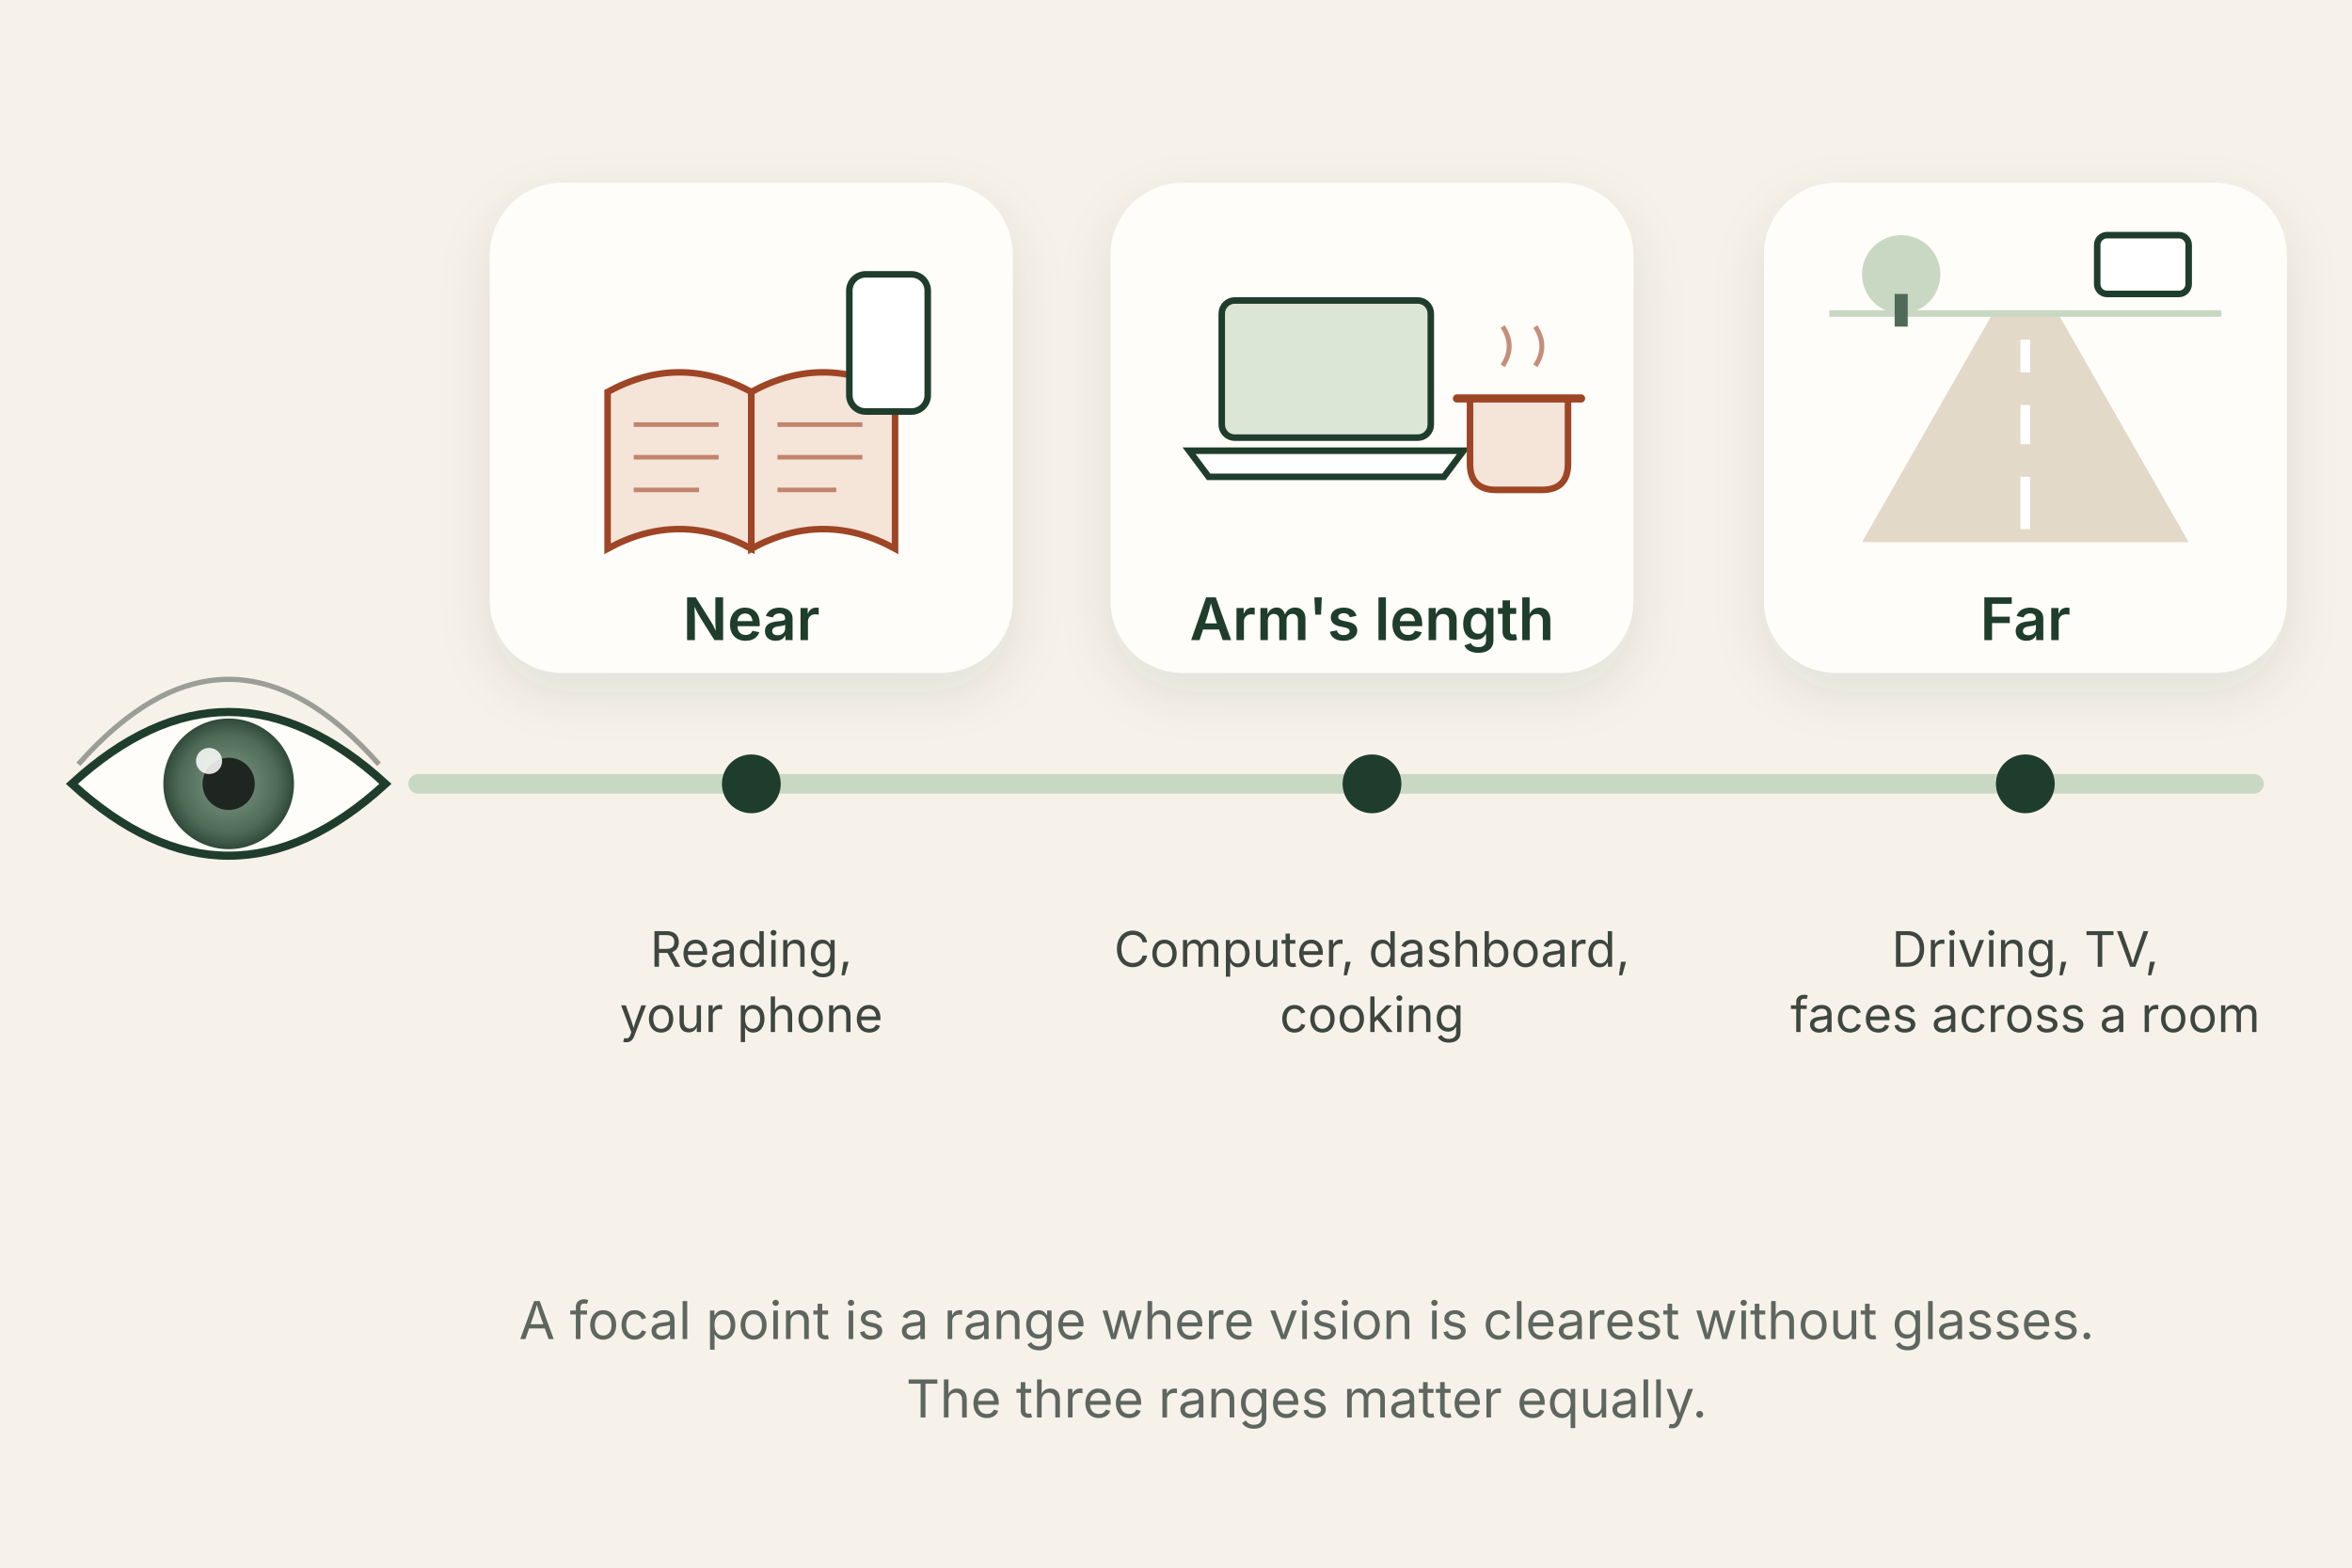
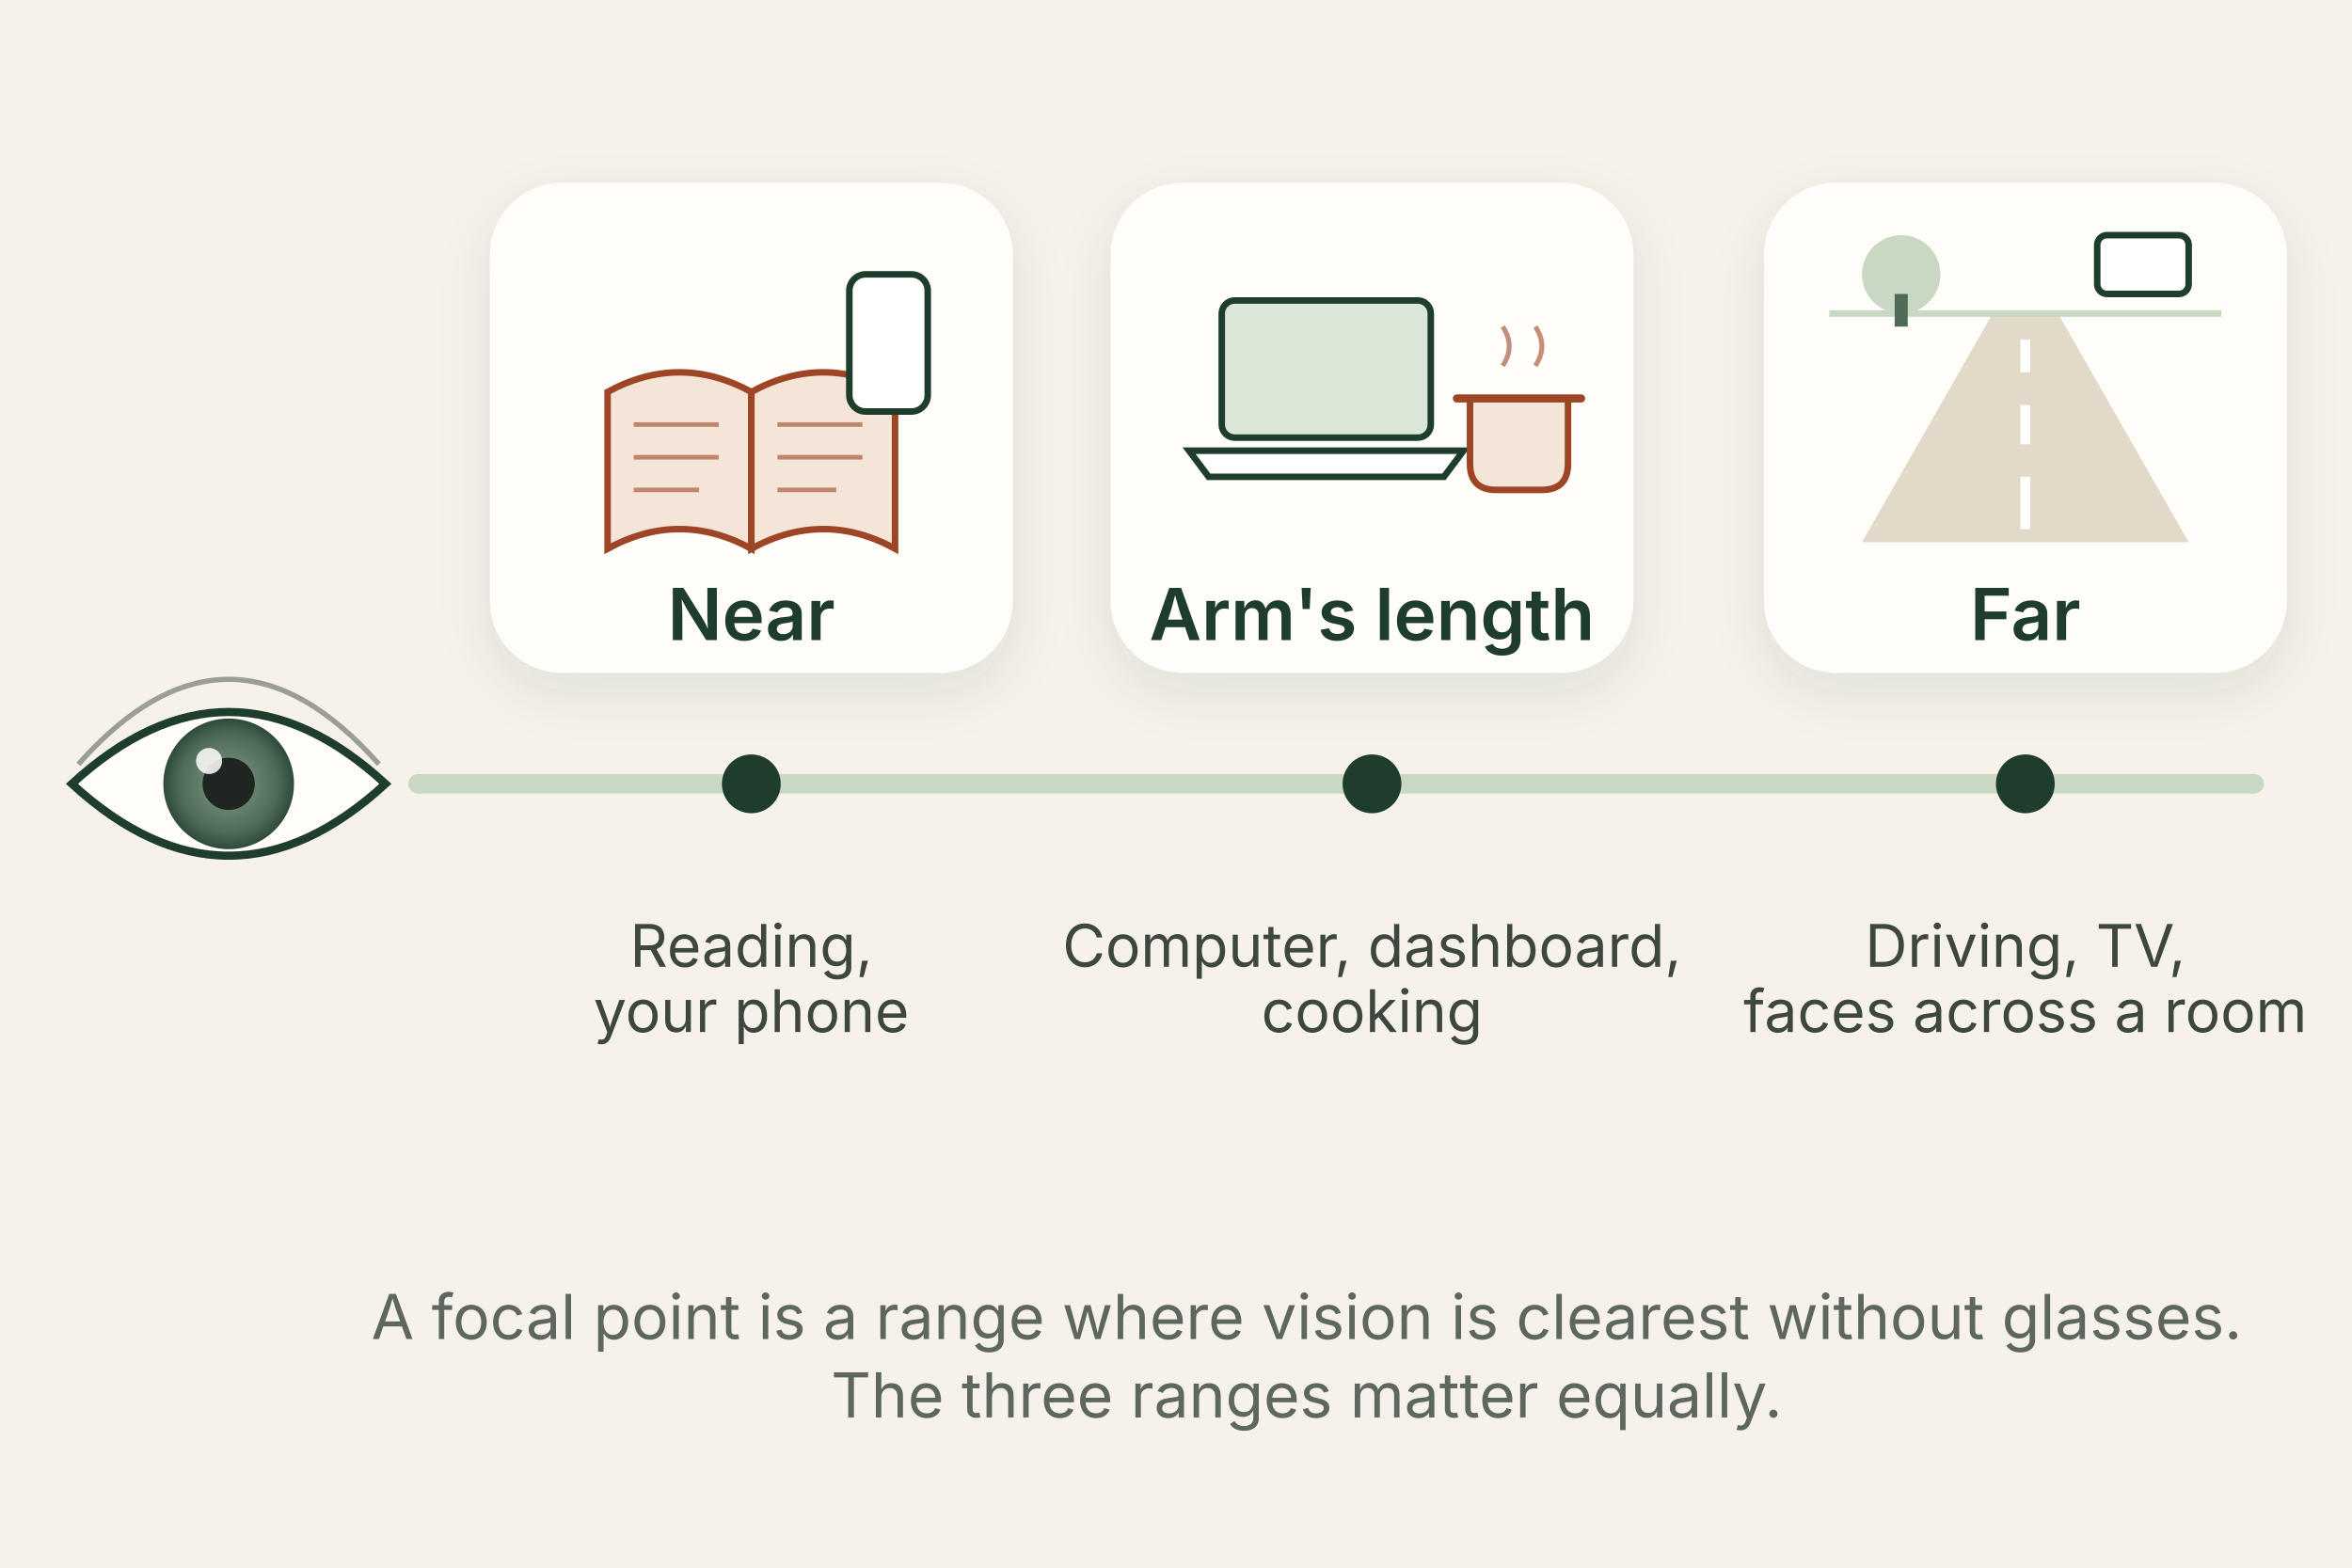
<svg xmlns="http://www.w3.org/2000/svg" viewBox="0 0 720 480" role="img" aria-labelledby="t d">
  <defs>
    <filter id="shadow" x="-20%" y="-20%" width="140%" height="140%">
      <feDropShadow dx="0" dy="6" stdDeviation="8" flood-color="#1F3D2C" flood-opacity=".10" />
    </filter>
    <radialGradient id="iris" cx="50%" cy="50%" r="50%">
      <stop offset="0" stop-color="#7F9C86" />
      <stop offset=".75" stop-color="#4f6b58" />
      <stop offset="1" stop-color="#2F4A39" />
    </radialGradient>
  </defs>
  <rect width="720" height="480" fill="#F7F2E9" />
  <g transform="translate(70,240)">
    <path d="M-48,0 Q0,-44 48,0 Q0,44 -48,0Z" fill="#FFFDF9" stroke="#1F3D2C" stroke-width="2.5" />
    <circle r="20" fill="url(#iris)" />
    <circle r="8" fill="#1F2621" />
    <circle cx="-6" cy="-7" r="4" fill="#fff" opacity=".85" />
    <path d="M-46,-6 Q0,-58 46,-6" fill="none" stroke="#5d665f" stroke-width="1.6" opacity=".6" />
  </g>
  <path d="M128,240 L690,240" stroke="#c9d8c3" stroke-width="6" stroke-linecap="round" />
  <g fill="#1F3D2C">
    <circle cx="230" cy="240" r="9" />
    <circle cx="420" cy="240" r="9" />
    <circle cx="620" cy="240" r="9" />
  </g>
  <g font-family="Inter,system-ui,sans-serif" text-anchor="middle">
    <g transform="translate(230,0)">
      <rect x="-80" y="56" width="160" height="150" rx="22" fill="#FFFDF9" filter="url(#shadow)" />
      <path d="M-44,120 Q-22,108 0,120 L0,168 Q-22,156 -44,168Z" fill="#F5E4D8" stroke="#9E4526" stroke-width="2" />
      <path d="M0,120 Q22,108 44,120 L44,168 Q22,156 0,168Z" fill="#F5E4D8" stroke="#9E4526" stroke-width="2" />
      <g stroke="#9E4526" stroke-width="1.4" opacity=".6">
        <path d="M-36,130 h26 M-36,140 h26 M-36,150 h20 M8,130 h26 M8,140 h26 M8,150 h18" />
      </g>
      <rect x="30" y="84" width="24" height="42" rx="5" fill="#fff" stroke="#1F3D2C" stroke-width="2" />
-       <text y="196" font-size="18" font-weight="600" fill="#1F3D2C">Near</text>
-       <text y="296" font-size="15" fill="#3d463f">Reading,</text>
-       <text y="316" font-size="15" fill="#3d463f">your phone</text>
+       <text y="196" font-size="22" font-weight="600" fill="#1F3D2C">Near</text>
+       <text y="296" font-size="18" fill="#3d463f">Reading,</text>
+       <text y="316" font-size="18" fill="#3d463f">your phone</text>
    </g>
    <g transform="translate(420,0)">
      <rect x="-80" y="56" width="160" height="150" rx="22" fill="#FFFDF9" filter="url(#shadow)" />
      <rect x="-46" y="92" width="64" height="42" rx="4" fill="#DCE6D7" stroke="#1F3D2C" stroke-width="2" />
      <path d="M-56,138 h84 l-6,8 h-72z" fill="#fff" stroke="#1F3D2C" stroke-width="2" />
      <path d="M30,122 h30 v20 q0,8 -8,8 h-14 q-8,0 -8,-8z" fill="#F5E4D8" stroke="#9E4526" stroke-width="2" />
      <path d="M26,122 h38" stroke="#9E4526" stroke-width="2.5" stroke-linecap="round" />
      <path d="M40,112 q4,-6 0,-12 M50,112 q4,-6 0,-12" fill="none" stroke="#9E4526" stroke-width="1.5" opacity=".6" />
-       <text y="196" font-size="18" font-weight="600" fill="#1F3D2C">Arm's length</text>
-       <text y="296" font-size="15" fill="#3d463f">Computer, dashboard,</text>
-       <text y="316" font-size="15" fill="#3d463f">cooking</text>
+       <text y="196" font-size="22" font-weight="600" fill="#1F3D2C">Arm's length</text>
+       <text y="296" font-size="18" fill="#3d463f">Computer, dashboard,</text>
+       <text y="316" font-size="18" fill="#3d463f">cooking</text>
    </g>
    <g transform="translate(620,0)">
      <rect x="-80" y="56" width="160" height="150" rx="22" fill="#FFFDF9" filter="url(#shadow)" />
      <path d="M-50,166 L-10,96 L10,96 L50,166Z" fill="#E2D9C8" />
      <path d="M0,104 v10 M0,124 v12 M0,146 v16" stroke="#fff" stroke-width="3" />
      <path d="M-60,96 h120" stroke="#c9d8c3" stroke-width="2" />
      <circle cx="-38" cy="84" r="12" fill="#c9d8c3" />
      <rect x="-40" y="90" width="4" height="10" fill="#4f6b58" />
      <rect x="22" y="72" width="28" height="18" rx="3" fill="#fff" stroke="#1F3D2C" stroke-width="2" />
-       <text y="196" font-size="18" font-weight="600" fill="#1F3D2C">Far</text>
-       <text y="296" font-size="15" fill="#3d463f">Driving, TV,</text>
-       <text y="316" font-size="15" fill="#3d463f">faces across a room</text>
+       <text y="196" font-size="22" font-weight="600" fill="#1F3D2C">Far</text>
+       <text y="296" font-size="18" fill="#3d463f">Driving, TV,</text>
+       <text y="316" font-size="18" fill="#3d463f">faces across a room</text>
    </g>
  </g>
-   <text x="400" y="410" text-anchor="middle" font-family="Inter,system-ui,sans-serif" font-size="16" fill="#5d665f">A focal point is a range where vision is clearest without glasses.</text>
-   <text x="400" y="434" text-anchor="middle" font-family="Inter,system-ui,sans-serif" font-size="16" fill="#5d665f">The three ranges matter equally.</text>
+   <text x="400" y="410" text-anchor="middle" font-family="Inter,system-ui,sans-serif" font-size="19" fill="#5d665f">A focal point is a range where vision is clearest without glasses.</text>
+   <text x="400" y="434" text-anchor="middle" font-family="Inter,system-ui,sans-serif" font-size="19" fill="#5d665f">The three ranges matter equally.</text>
</svg>
